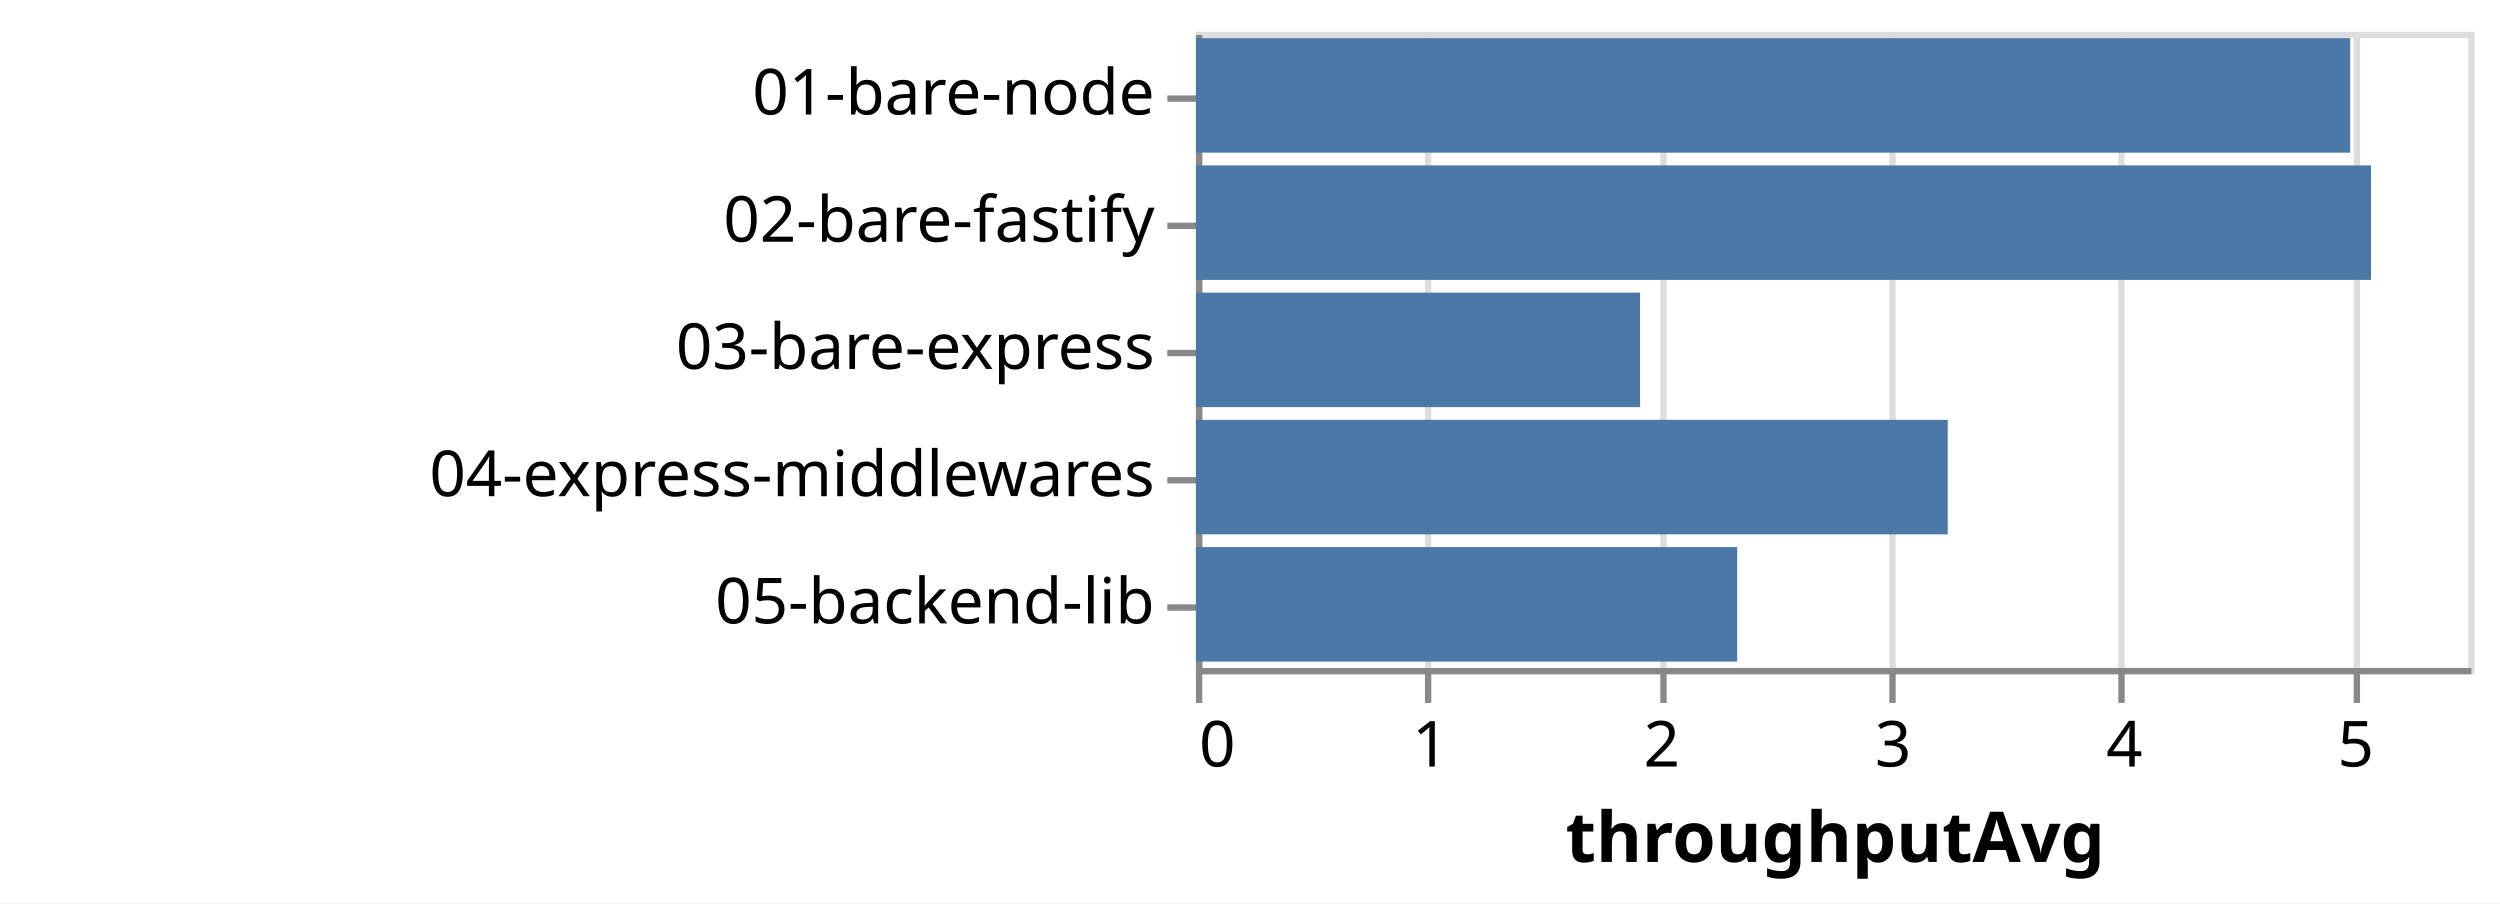
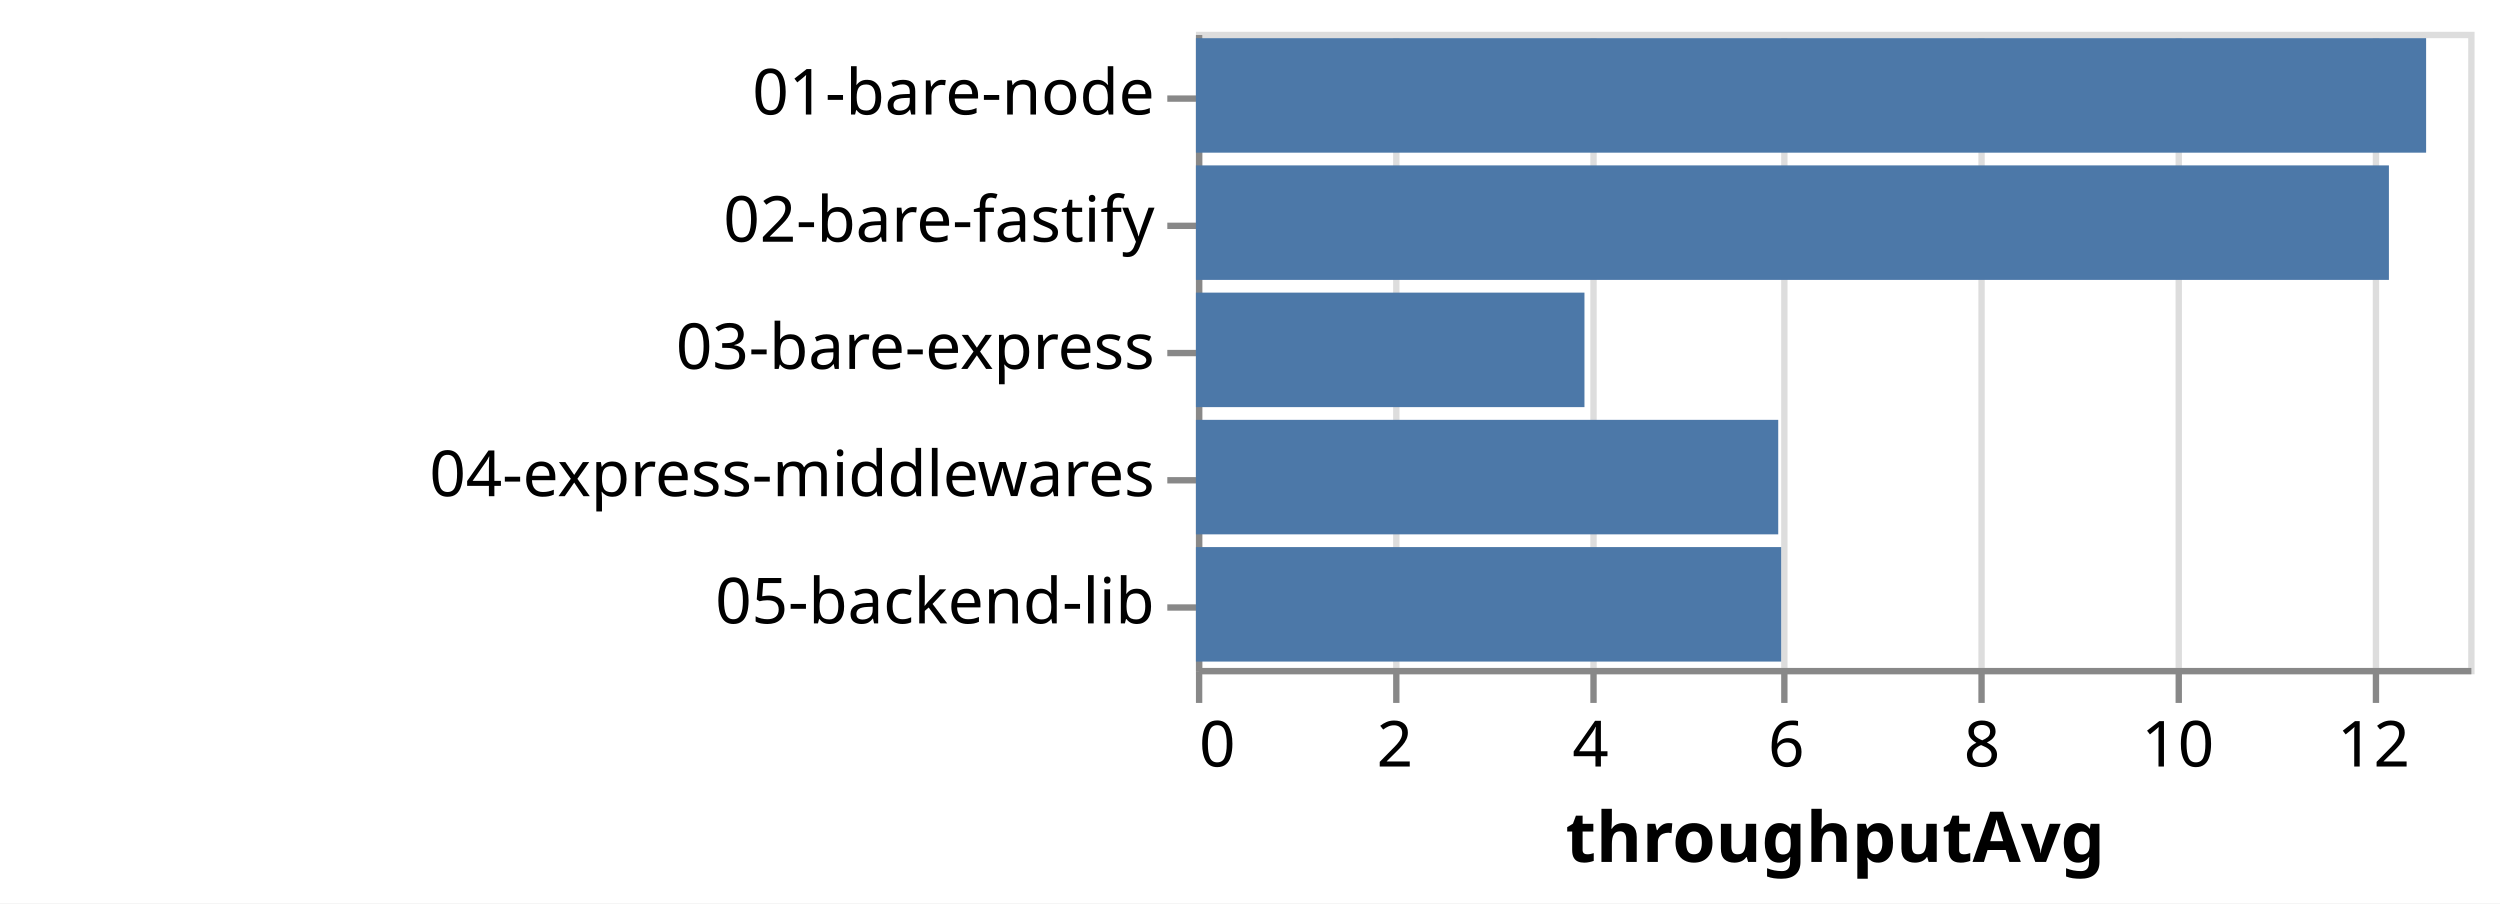
<svg xmlns="http://www.w3.org/2000/svg" version="1.1" class="marks" width="393" height="142" viewBox="0 0 393 142">
  <rect width="393" height="142" fill="white" />
  <g fill="none" stroke-miterlimit="10" transform="translate(188,5)">
    <g class="mark-group role-frame root" role="graphics-object" aria-roledescription="group mark container">
      <g transform="translate(0,0)">
        <path class="background" aria-hidden="true" d="M0.5,0.5h200v100h-200Z" stroke="#ddd" />
        <g>
          <g class="mark-group role-axis" aria-hidden="true">
            <g transform="translate(0.5,100.5)">
              <path class="background" aria-hidden="true" d="M0,0h0v0h0Z" pointer-events="none" />
              <g>
                <g class="mark-rule role-axis-grid" pointer-events="none">
                  <line transform="translate(0,0)" x2="0" y2="-100" stroke="#ddd" stroke-width="1" opacity="1" />
-                   <line transform="translate(36,0)" x2="0" y2="-100" stroke="#ddd" stroke-width="1" opacity="1" />
-                   <line transform="translate(73,0)" x2="0" y2="-100" stroke="#ddd" stroke-width="1" opacity="1" />
-                   <line transform="translate(109,0)" x2="0" y2="-100" stroke="#ddd" stroke-width="1" opacity="1" />
-                   <line transform="translate(145,0)" x2="0" y2="-100" stroke="#ddd" stroke-width="1" opacity="1" />
-                   <line transform="translate(182,0)" x2="0" y2="-100" stroke="#ddd" stroke-width="1" opacity="1" />
+                   <line transform="translate(31,0)" x2="0" y2="-100" stroke="#ddd" stroke-width="1" opacity="1" />
+                   <line transform="translate(62,0)" x2="0" y2="-100" stroke="#ddd" stroke-width="1" opacity="1" />
+                   <line transform="translate(92,0)" x2="0" y2="-100" stroke="#ddd" stroke-width="1" opacity="1" />
+                   <line transform="translate(123,0)" x2="0" y2="-100" stroke="#ddd" stroke-width="1" opacity="1" />
+                   <line transform="translate(154,0)" x2="0" y2="-100" stroke="#ddd" stroke-width="1" opacity="1" />
+                   <line transform="translate(185,0)" x2="0" y2="-100" stroke="#ddd" stroke-width="1" opacity="1" />
                </g>
              </g>
              <path class="foreground" aria-hidden="true" d="" pointer-events="none" display="none" />
            </g>
          </g>
-           <g class="mark-group role-axis" role="graphics-symbol" aria-roledescription="axis" aria-label="X-axis titled 'throughputAvg' for a linear scale with values from 0 to 6">
+           <g class="mark-group role-axis" role="graphics-symbol" aria-roledescription="axis" aria-label="X-axis titled 'throughputAvg' for a linear scale with values from 0 to 13">
            <g transform="translate(0.5,100.5)">
              <path class="background" aria-hidden="true" d="M0,0h0v0h0Z" pointer-events="none" />
              <g>
                <g class="mark-rule role-axis-tick" pointer-events="none">
                  <line transform="translate(0,0)" x2="0" y2="5" stroke="#888" stroke-width="1" opacity="1" />
-                   <line transform="translate(36,0)" x2="0" y2="5" stroke="#888" stroke-width="1" opacity="1" />
-                   <line transform="translate(73,0)" x2="0" y2="5" stroke="#888" stroke-width="1" opacity="1" />
-                   <line transform="translate(109,0)" x2="0" y2="5" stroke="#888" stroke-width="1" opacity="1" />
-                   <line transform="translate(145,0)" x2="0" y2="5" stroke="#888" stroke-width="1" opacity="1" />
-                   <line transform="translate(182,0)" x2="0" y2="5" stroke="#888" stroke-width="1" opacity="1" />
+                   <line transform="translate(31,0)" x2="0" y2="5" stroke="#888" stroke-width="1" opacity="1" />
+                   <line transform="translate(62,0)" x2="0" y2="5" stroke="#888" stroke-width="1" opacity="1" />
+                   <line transform="translate(92,0)" x2="0" y2="5" stroke="#888" stroke-width="1" opacity="1" />
+                   <line transform="translate(123,0)" x2="0" y2="5" stroke="#888" stroke-width="1" opacity="1" />
+                   <line transform="translate(154,0)" x2="0" y2="5" stroke="#888" stroke-width="1" opacity="1" />
+                   <line transform="translate(185,0)" x2="0" y2="5" stroke="#888" stroke-width="1" opacity="1" />
                </g>
                <g class="mark-text role-axis-label" pointer-events="none">
                  <text text-anchor="start" transform="translate(0,15)" font-family="sans-serif" font-size="10px" fill="#000" opacity="1">0</text>
-                   <text text-anchor="middle" transform="translate(36.36364,15)" font-family="sans-serif" font-size="10px" fill="#000" opacity="1">1</text>
-                   <text text-anchor="middle" transform="translate(72.72727,15)" font-family="sans-serif" font-size="10px" fill="#000" opacity="1">2</text>
-                   <text text-anchor="middle" transform="translate(109.0909,15)" font-family="sans-serif" font-size="10px" fill="#000" opacity="1">3</text>
-                   <text text-anchor="middle" transform="translate(145.4545,15)" font-family="sans-serif" font-size="10px" fill="#000" opacity="1">4</text>
-                   <text text-anchor="middle" transform="translate(181.8182,15)" font-family="sans-serif" font-size="10px" fill="#000" opacity="1">5</text>
+                   <text text-anchor="middle" transform="translate(30.76923,15)" font-family="sans-serif" font-size="10px" fill="#000" opacity="1">2</text>
+                   <text text-anchor="middle" transform="translate(61.53846,15)" font-family="sans-serif" font-size="10px" fill="#000" opacity="1">4</text>
+                   <text text-anchor="middle" transform="translate(92.30769,15)" font-family="sans-serif" font-size="10px" fill="#000" opacity="1">6</text>
+                   <text text-anchor="middle" transform="translate(123.0769,15)" font-family="sans-serif" font-size="10px" fill="#000" opacity="1">8</text>
+                   <text text-anchor="middle" transform="translate(153.8462,15)" font-family="sans-serif" font-size="10px" fill="#000" opacity="1">10</text>
+                   <text text-anchor="middle" transform="translate(184.6154,15)" font-family="sans-serif" font-size="10px" fill="#000" opacity="1">12</text>
                </g>
                <g class="mark-rule role-axis-domain" pointer-events="none">
                  <line transform="translate(0,0)" x2="200" y2="0" stroke="#888" stroke-width="1" opacity="1" />
                </g>
                <g class="mark-text role-axis-title" pointer-events="none">
                  <text text-anchor="middle" transform="translate(100,30)" font-family="sans-serif" font-size="11px" font-weight="bold" fill="#000" opacity="1">throughputAvg</text>
                </g>
              </g>
              <path class="foreground" aria-hidden="true" d="" pointer-events="none" display="none" />
            </g>
          </g>
          <g class="mark-group role-axis" role="graphics-symbol" aria-roledescription="axis" aria-label="Y-axis for a discrete scale with 5 values: 01-bare-node, 02-bare-fastify, 03-bare-express, 04-express-middlewares, 05-backend-lib">
            <g transform="translate(0.5,0.5)">
              <path class="background" aria-hidden="true" d="M0,0h0v0h0Z" pointer-events="none" />
              <g>
                <g class="mark-rule role-axis-tick" pointer-events="none">
                  <line transform="translate(0,10)" x2="-5" y2="0" stroke="#888" stroke-width="1" opacity="1" />
                  <line transform="translate(0,30)" x2="-5" y2="0" stroke="#888" stroke-width="1" opacity="1" />
                  <line transform="translate(0,50)" x2="-5" y2="0" stroke="#888" stroke-width="1" opacity="1" />
                  <line transform="translate(0,70)" x2="-5" y2="0" stroke="#888" stroke-width="1" opacity="1" />
                  <line transform="translate(0,90)" x2="-5" y2="0" stroke="#888" stroke-width="1" opacity="1" />
                </g>
                <g class="mark-text role-axis-label" pointer-events="none">
                  <text text-anchor="end" transform="translate(-7,12.5)" font-family="sans-serif" font-size="10px" fill="#000" opacity="1">01-bare-node</text>
                  <text text-anchor="end" transform="translate(-7,32.5)" font-family="sans-serif" font-size="10px" fill="#000" opacity="1">02-bare-fastify</text>
                  <text text-anchor="end" transform="translate(-7,52.5)" font-family="sans-serif" font-size="10px" fill="#000" opacity="1">03-bare-express</text>
                  <text text-anchor="end" transform="translate(-7,72.5)" font-family="sans-serif" font-size="10px" fill="#000" opacity="1">04-express-middlewares</text>
                  <text text-anchor="end" transform="translate(-7,92.5)" font-family="sans-serif" font-size="10px" fill="#000" opacity="1">05-backend-lib</text>
                </g>
                <g class="mark-rule role-axis-domain" pointer-events="none">
                  <line transform="translate(0,0)" x2="0" y2="100" stroke="#888" stroke-width="1" opacity="1" />
                </g>
              </g>
              <path class="foreground" aria-hidden="true" d="" pointer-events="none" display="none" />
            </g>
          </g>
          <g class="mark-rect role-mark marks" role="graphics-object" aria-roledescription="rect mark container">
-             <path aria-label="name: 01-bare-node; throughputAvg: 4.99" role="graphics-symbol" aria-roledescription="bar" d="M0,1h181.455v18h-181.455Z" fill="#4c78a8" />
-             <path aria-label="name: 02-bare-fastify; throughputAvg: 5.08" role="graphics-symbol" aria-roledescription="bar" d="M0,21h184.727v18h-184.727Z" fill="#4c78a8" />
-             <path aria-label="name: 03-bare-express; throughputAvg: 1.92" role="graphics-symbol" aria-roledescription="bar" d="M0,41h69.818v18h-69.818Z" fill="#4c78a8" />
-             <path aria-label="name: 04-express-middlewares; throughputAvg: 3.25" role="graphics-symbol" aria-roledescription="bar" d="M0,61h118.182v18h-118.182Z" fill="#4c78a8" />
-             <path aria-label="name: 05-backend-lib; throughputAvg: 2.34" role="graphics-symbol" aria-roledescription="bar" d="M0,81h85.091v18h-85.091Z" fill="#4c78a8" />
+             <path aria-label="name: 01-bare-node; throughputAvg: 12.57" role="graphics-symbol" aria-roledescription="bar" d="M0,1h193.385v18h-193.385Z" fill="#4c78a8" />
+             <path aria-label="name: 02-bare-fastify; throughputAvg: 12.19" role="graphics-symbol" aria-roledescription="bar" d="M0,21h187.538v18h-187.538Z" fill="#4c78a8" />
+             <path aria-label="name: 03-bare-express; throughputAvg: 3.97" role="graphics-symbol" aria-roledescription="bar" d="M0,41h61.077v18h-61.077Z" fill="#4c78a8" />
+             <path aria-label="name: 04-express-middlewares; throughputAvg: 5.95" role="graphics-symbol" aria-roledescription="bar" d="M0,61h91.538v18h-91.538Z" fill="#4c78a8" />
+             <path aria-label="name: 05-backend-lib; throughputAvg: 5.98" role="graphics-symbol" aria-roledescription="bar" d="M0,81h92v18h-92Z" fill="#4c78a8" />
          </g>
        </g>
        <path class="foreground" aria-hidden="true" d="" display="none" />
      </g>
    </g>
  </g>
</svg>
